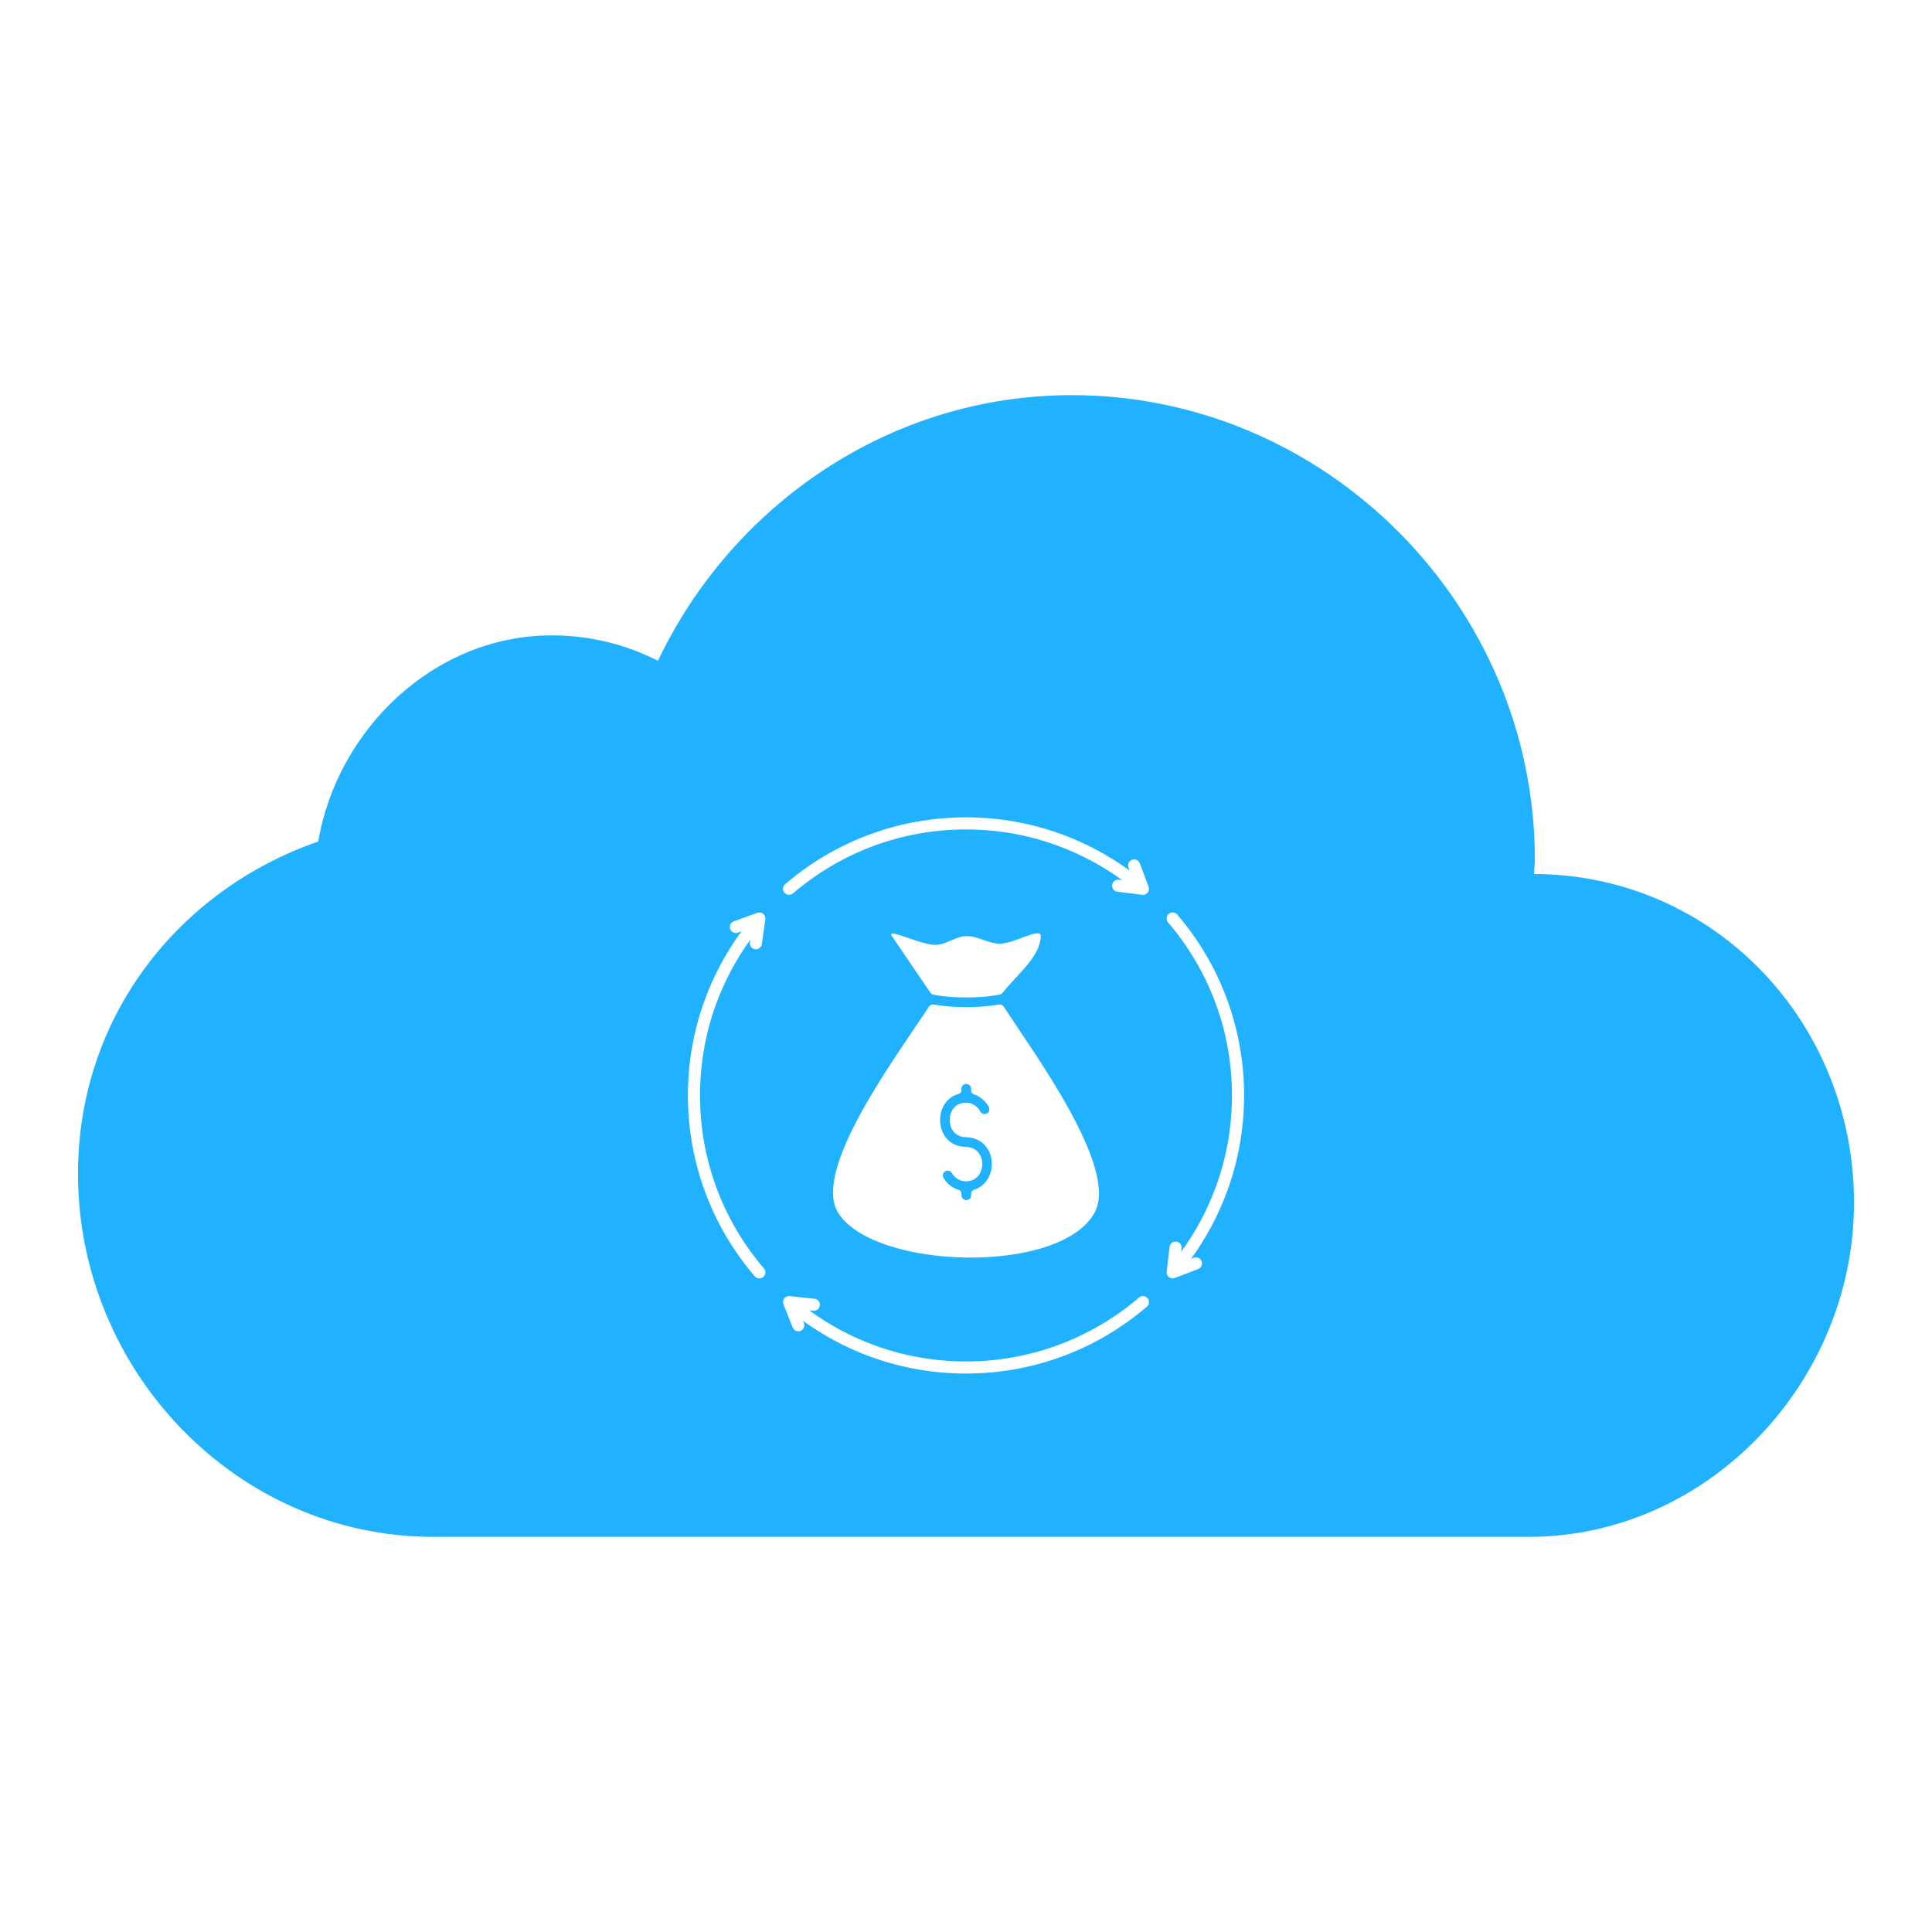
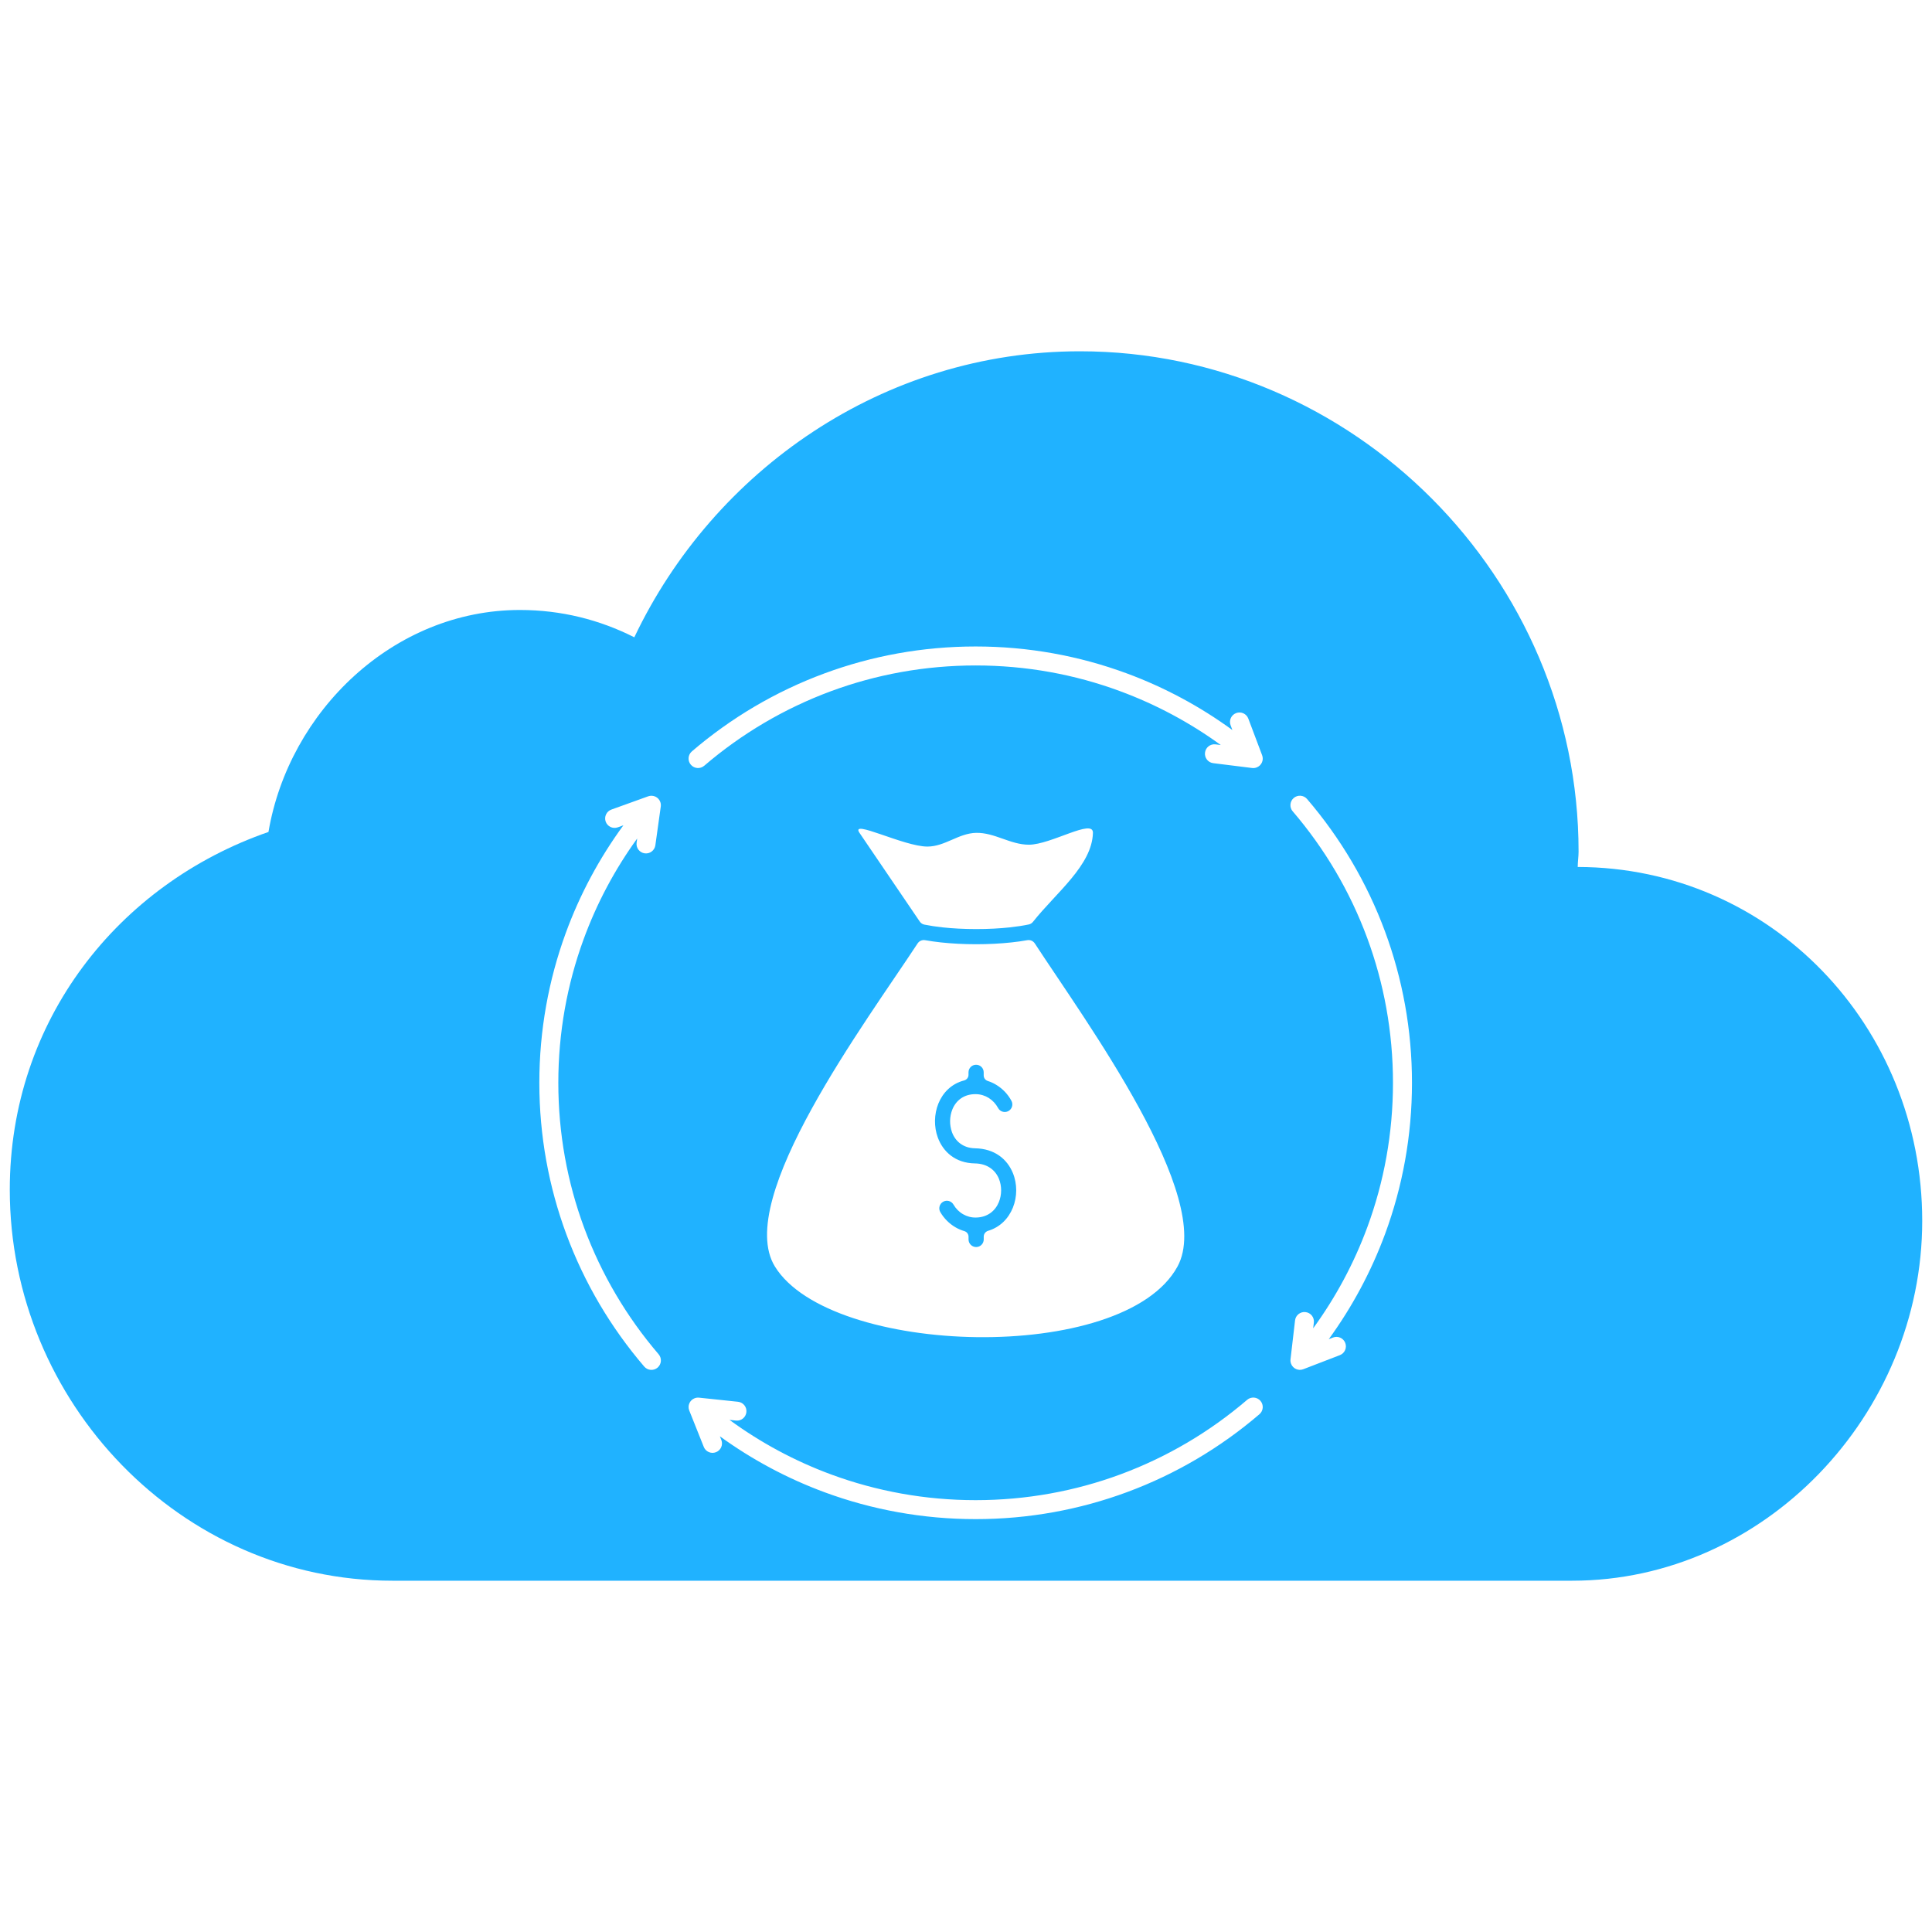
<svg xmlns="http://www.w3.org/2000/svg" version="1.1" width="500" height="500" viewBox="0 0 500 500" xml:space="preserve">
  <defs>
</defs>
-   <g transform="matrix(1.025966 0 0 1.025966 250 250)">
+   <g transform="matrix(1.10477 0 0 1.10477 250 250)">
    <path style="stroke: none; stroke-width: 0; stroke-dasharray: none; stroke-linecap: butt; stroke-dashoffset: 0; stroke-linejoin: miter; stroke-miterlimit: 4; fill: rgb(32,178,255); fill-rule: nonzero; opacity: 1;" transform=" translate(-256, -256)" d="M 399.3 232.8 c 0 -1.2 0.2 -2.4 0.2 -3.6 c 0 -64.3 -52.8 -117.2 -116.8 -117.2 c -46.1 0 -85.8 27.9 -104.4 67 c -8.1 -4.1 -17.1 -6.4 -26.8 -6.4 c -29.6 0 -54.1 23.7 -58.9 52 C 57.4 236.8 32 268.8 32 308.4 c 0 49.8 40.1 91.6 89.6 91.6 H 398 c 45 0 82 -38.9 82 -84.3 C 480 270.1 444.6 232.9 399.3 232.8 z" stroke-linecap="round" />
  </g>
-   <g transform="matrix(1.535403 0 0 1.535403 250 283.5)">
+   <g transform="matrix(2.408995 0 0 2.408995 252.5 280.2286)">
    <path style="stroke: none; stroke-width: 0; stroke-dasharray: none; stroke-linecap: butt; stroke-dashoffset: 0; stroke-linejoin: miter; stroke-miterlimit: 4; fill: rgb(255,255,255); fill-rule: evenodd; opacity: 1;" transform=" translate(-50.00075, -49.99975)" d="m 43.758 35.035 c -5.426 8.281 -19.77 27.465 -15.328 34.695 c 5.926 9.645 37.492 10.605 43.258 0 c 4.043 -7.434 -9.941 -26.43 -15.328 -34.695 c -0.184 -0.281 -0.496 -0.414 -0.828 -0.355 c -0.52 0.094 -1.086 0.176 -1.684 0.238 c -1.16 0.125 -2.445 0.195 -3.789 0.195 s -2.629 -0.07 -3.789 -0.195 c -0.602 -0.066 -1.168 -0.145 -1.688 -0.238 c -0.328 -0.059 -0.641 0.074 -0.824 0.355 z m -27.816 44.129 c 0.363 0.426 0.316 1.066 -0.113 1.434 c -0.426 0.363 -1.066 0.316 -1.434 -0.113 c -3.578 -4.176 -6.434 -8.984 -8.375 -14.238 c -1.871 -5.062 -2.894 -10.535 -2.894 -16.246 c 0 -5.641 1 -11.055 2.832 -16.074 c 1.523 -4.172 3.621 -8.07 6.199 -11.59 l -0.605 0.219 c -0.527 0.188 -1.109 -0.086 -1.297 -0.613 s 0.086 -1.109 0.613 -1.297 l 3.957 -1.426 c 0.527 -0.188 1.109 0.086 1.297 0.613 c 0.059 0.16 0.07 0.324 0.051 0.48 l -0.582 4.168 c -0.078 0.555 -0.59 0.945 -1.148 0.867 c -0.555 -0.078 -0.945 -0.59 -0.867 -1.148 l 0.062 -0.445 c -2.394 3.309 -4.348 6.961 -5.769 10.863 c -1.75 4.793 -2.703 9.973 -2.703 15.383 c 0 5.469 0.977 10.707 2.766 15.547 c 1.859 5.023 4.59 9.625 8.012 13.617 z m 4.894 -63.223 c -0.426 0.363 -1.066 0.316 -1.434 -0.113 c -0.363 -0.426 -0.316 -1.066 0.113 -1.434 c 4.176 -3.578 8.984 -6.434 14.238 -8.375 c 5.062 -1.871 10.535 -2.894 16.246 -2.894 c 5.688 0 11.145 1.016 16.191 2.875 c 4.094 1.508 7.922 3.57 11.391 6.102 l -0.191 -0.512 c -0.199 -0.523 0.066 -1.113 0.594 -1.309 c 0.523 -0.199 1.113 0.066 1.309 0.594 l 1.484 3.938 c 0.199 0.523 -0.066 1.113 -0.594 1.309 c -0.16 0.059 -0.324 0.078 -0.48 0.059 l -4.176 -0.52 c -0.559 -0.066 -0.957 -0.574 -0.887 -1.133 c 0.066 -0.559 0.574 -0.957 1.133 -0.887 l 0.559 0.07 c -3.301 -2.398 -6.945 -4.359 -10.84 -5.793 c -4.824 -1.785 -10.043 -2.754 -15.492 -2.754 c -5.469 0 -10.707 0.977 -15.547 2.766 c -5.023 1.859 -9.625 4.59 -13.617 8.012 z m 63.223 4.894 c -0.363 -0.426 -0.316 -1.066 0.113 -1.434 c 0.426 -0.363 1.066 -0.316 1.434 0.113 c 3.578 4.176 6.434 8.984 8.375 14.238 c 1.871 5.062 2.894 10.535 2.894 16.246 c 0 5.688 -1.016 11.141 -2.871 16.191 c -1.504 4.082 -3.555 7.894 -6.07 11.355 l 0.461 -0.18 c 0.523 -0.203 1.113 0.059 1.312 0.582 c 0.203 0.523 -0.059 1.113 -0.582 1.312 l -3.926 1.512 c -0.523 0.203 -1.113 -0.059 -1.312 -0.582 c -0.062 -0.16 -0.082 -0.324 -0.062 -0.48 l 0.488 -4.18 c 0.062 -0.559 0.566 -0.961 1.125 -0.895 c 0.559 0.062 0.961 0.566 0.895 1.125 l -0.074 0.617 c 2.414 -3.316 4.387 -6.973 5.828 -10.891 c 1.777 -4.824 2.746 -10.043 2.746 -15.488 c 0 -5.469 -0.977 -10.707 -2.766 -15.547 c -1.855 -5.023 -4.586 -9.625 -8.008 -13.617 z m -4.894 63.223 c 0.426 -0.363 1.066 -0.316 1.434 0.113 c 0.363 0.426 0.316 1.066 -0.113 1.434 c -4.176 3.578 -8.984 6.434 -14.238 8.375 c -5.062 1.871 -10.535 2.894 -16.246 2.894 c -5.691 0 -11.148 -1.016 -16.199 -2.875 c -4.051 -1.492 -7.84 -3.527 -11.281 -6.023 l 0.156 0.391 c 0.207 0.52 -0.047 1.109 -0.57 1.316 c -0.52 0.207 -1.113 -0.047 -1.316 -0.57 l -1.559 -3.906 c -0.207 -0.52 0.047 -1.113 0.57 -1.316 c 0.156 -0.062 0.32 -0.082 0.477 -0.066 l 4.184 0.441 c 0.559 0.059 0.965 0.555 0.906 1.113 c -0.059 0.559 -0.555 0.965 -1.113 0.906 l -0.703 -0.074 c 3.332 2.438 7.012 4.426 10.949 5.875 c 4.828 1.777 10.047 2.75 15.496 2.75 c 5.469 0 10.707 -0.977 15.547 -2.766 c 5.027 -1.859 9.629 -4.59 13.621 -8.012 z m -28.297 -17.535 v 0.305 c 0 0.449 -0.363 0.816 -0.816 0.816 c -0.449 0 -0.816 -0.363 -0.816 -0.816 v -0.293 c 0 -0.281 -0.18 -0.52 -0.449 -0.602 c -0.332 -0.098 -0.645 -0.23 -0.941 -0.402 c -0.676 -0.391 -1.242 -0.957 -1.641 -1.637 c -0.227 -0.387 -0.094 -0.887 0.297 -1.113 c 0.387 -0.227 0.887 -0.094 1.113 0.297 c 0.254 0.438 0.613 0.801 1.039 1.043 c 0.41 0.234 0.883 0.367 1.383 0.355 c 1.262 -0.023 2.09 -0.746 2.461 -1.672 c 0.16 -0.395 0.238 -0.824 0.238 -1.254 c 0 -0.43 -0.078 -0.855 -0.238 -1.242 c -0.375 -0.914 -1.227 -1.629 -2.582 -1.648 c -2.098 -0.035 -3.422 -1.254 -3.984 -2.789 c -0.211 -0.574 -0.309 -1.195 -0.301 -1.82 c 0.012 -0.621 0.133 -1.242 0.359 -1.809 c 0.477 -1.176 1.402 -2.141 2.773 -2.496 c 0.277 -0.074 0.469 -0.316 0.469 -0.605 v -0.266 c 0 -0.449 0.363 -0.816 0.816 -0.816 c 0.449 0 0.816 0.363 0.816 0.816 v 0.328 c 0 0.277 0.172 0.512 0.434 0.598 c 0.34 0.109 0.664 0.258 0.961 0.445 c 0.664 0.414 1.215 0.996 1.586 1.691 c 0.211 0.395 0.066 0.887 -0.332 1.102 c -0.395 0.211 -0.891 0.066 -1.102 -0.332 c -0.242 -0.445 -0.59 -0.82 -1.008 -1.082 c -0.402 -0.25 -0.871 -0.398 -1.371 -0.406 c -1.305 -0.023 -2.152 0.699 -2.531 1.633 c -0.156 0.387 -0.238 0.805 -0.246 1.223 c -0.008 0.418 0.062 0.84 0.203 1.234 c 0.348 0.949 1.172 1.703 2.481 1.727 c 2.113 0.035 3.457 1.184 4.059 2.656 c 0.242 0.586 0.359 1.223 0.359 1.859 s -0.121 1.273 -0.355 1.855 c -0.465 1.156 -1.367 2.117 -2.695 2.504 c -0.258 0.094 -0.438 0.332 -0.438 0.613 z m 5.297 -33.824 c 2.484 -3.133 6.344 -6.062 6.434 -9.551 c 0.043 -1.582 -4.5 1.273 -6.883 1.273 c -1.992 0 -3.664 -1.309 -5.656 -1.273 c -1.898 0.035 -3.348 1.473 -5.246 1.473 c -2.539 0 -8.34 -3.008 -7.293 -1.473 l 6.469 9.52 c 0.125 0.184 0.293 0.297 0.512 0.34 c 0.578 0.117 1.23 0.215 1.941 0.293 c 1.082 0.117 2.309 0.184 3.617 0.184 s 2.535 -0.066 3.617 -0.184 c 0.742 -0.082 1.422 -0.184 2.016 -0.309 c 0.191 -0.039 0.348 -0.137 0.473 -0.293 z" stroke-linecap="round" />
  </g>
</svg>
